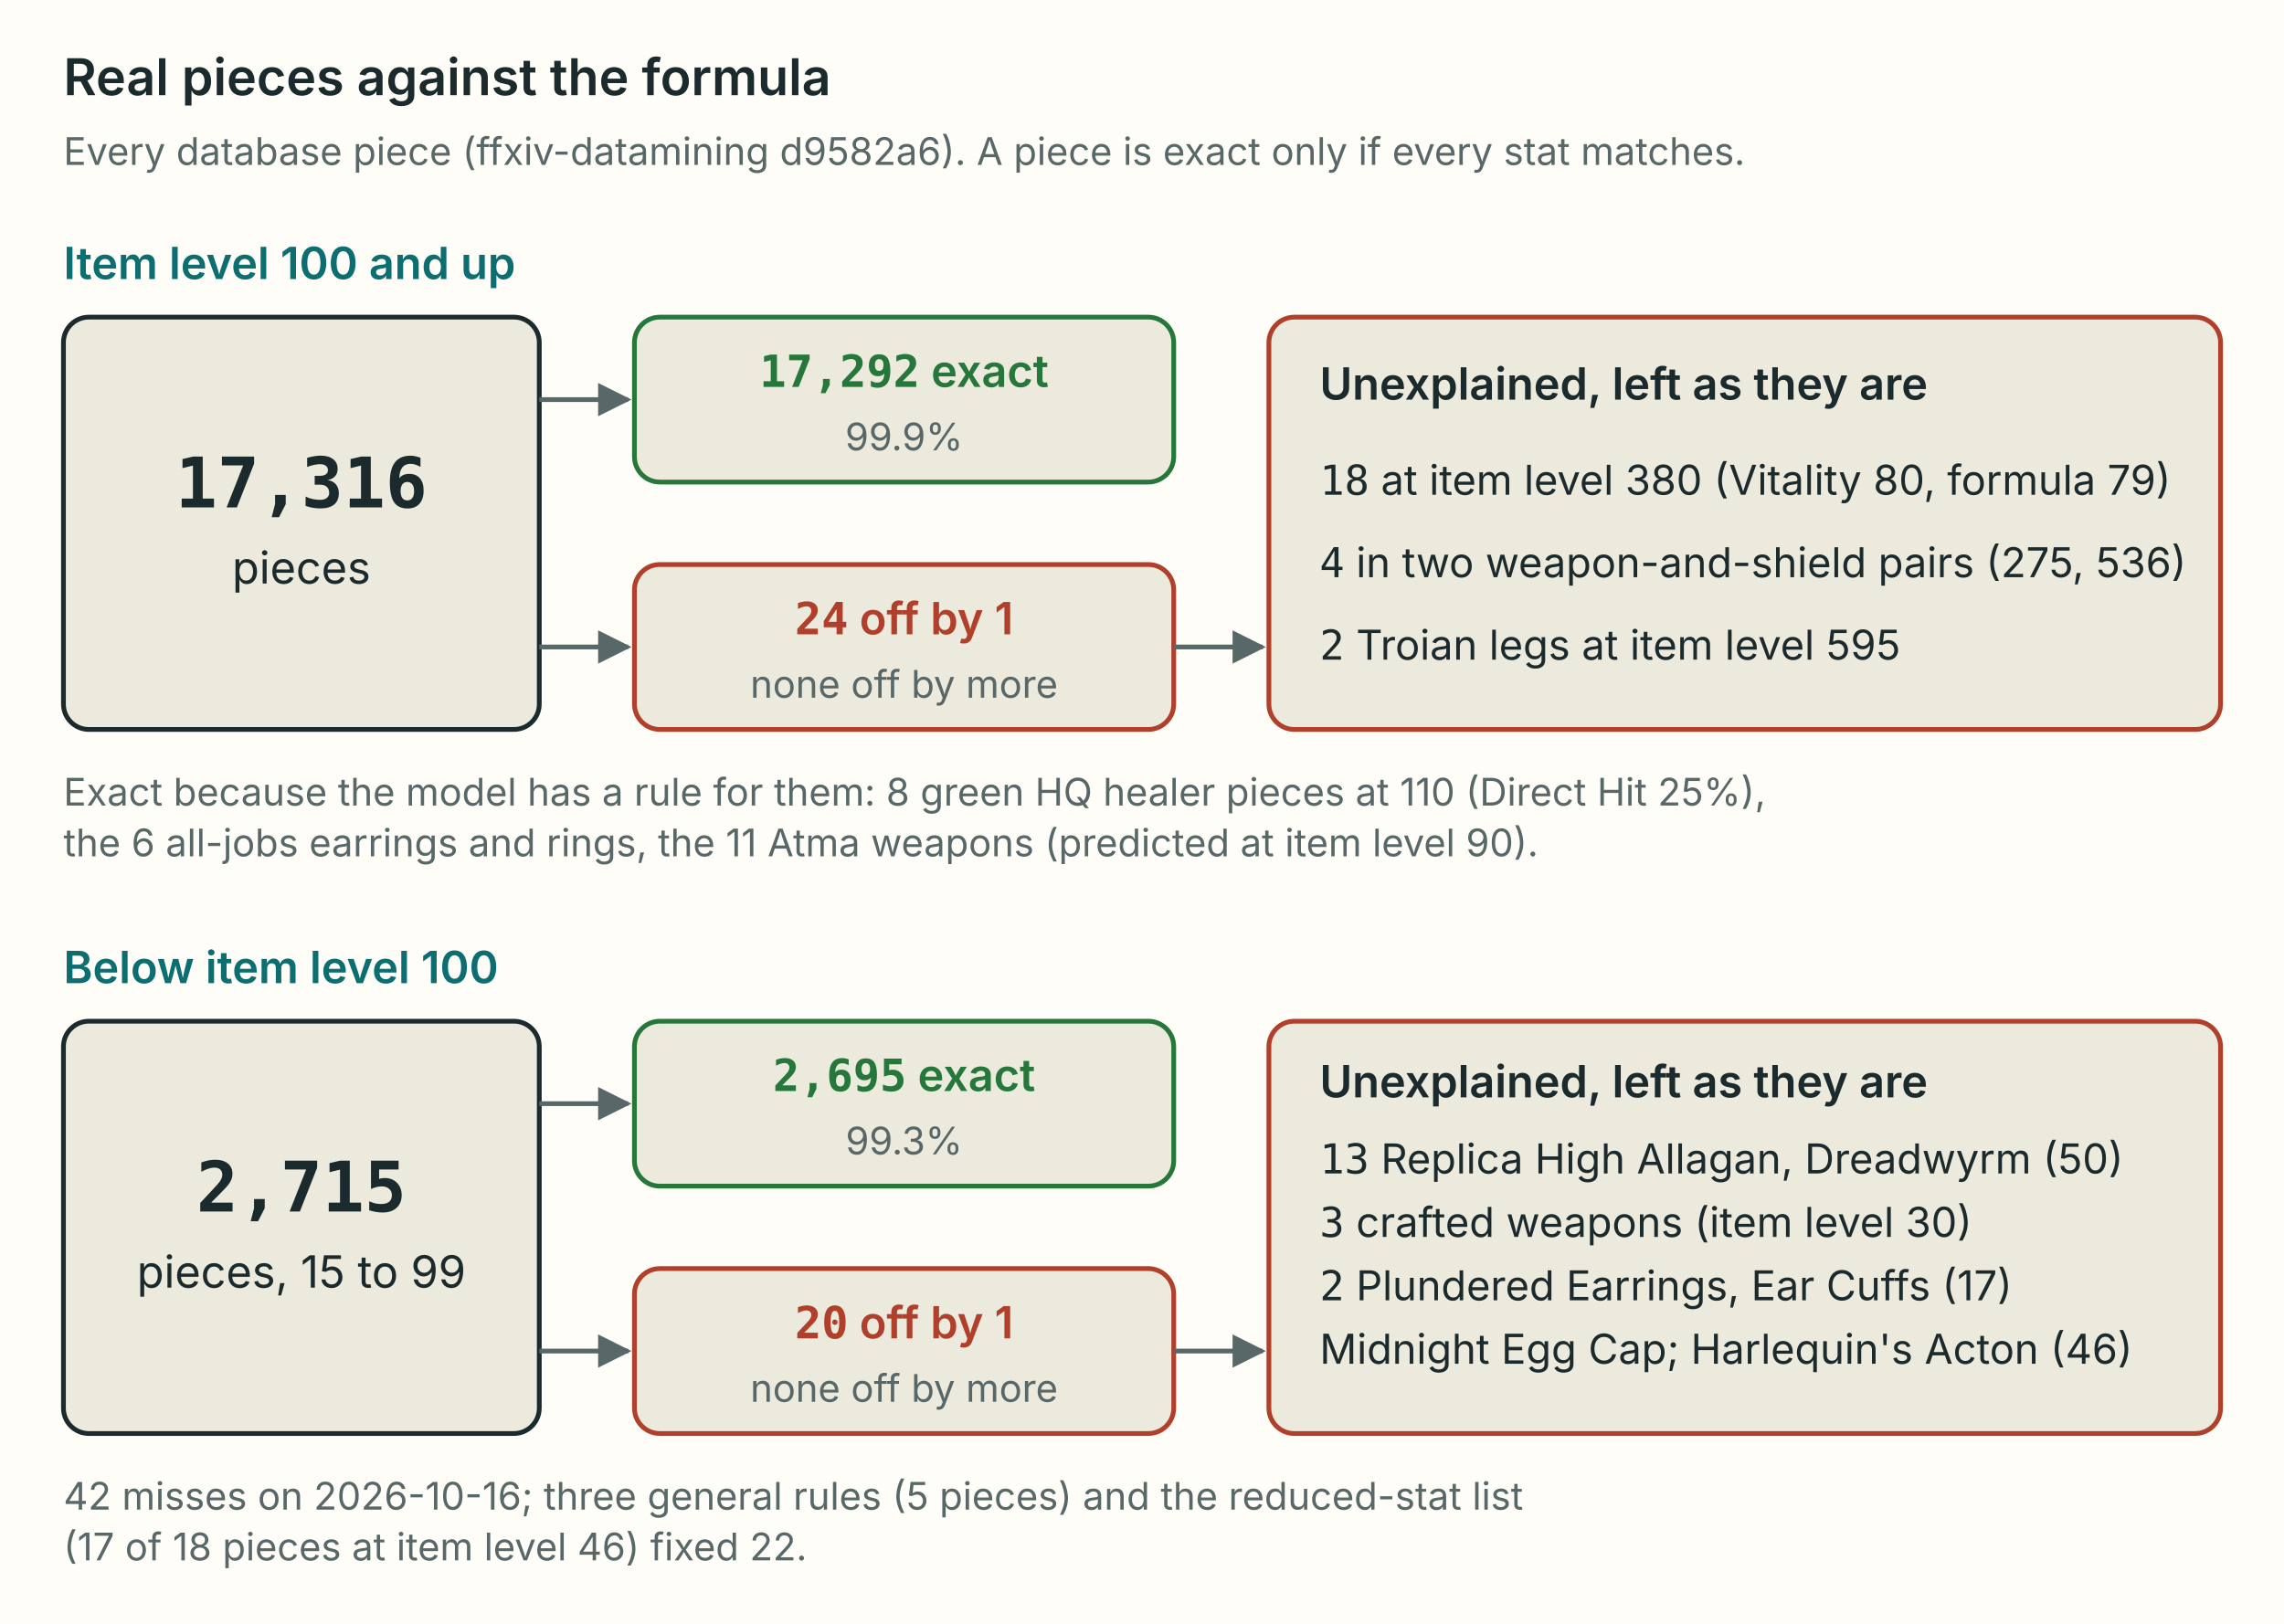
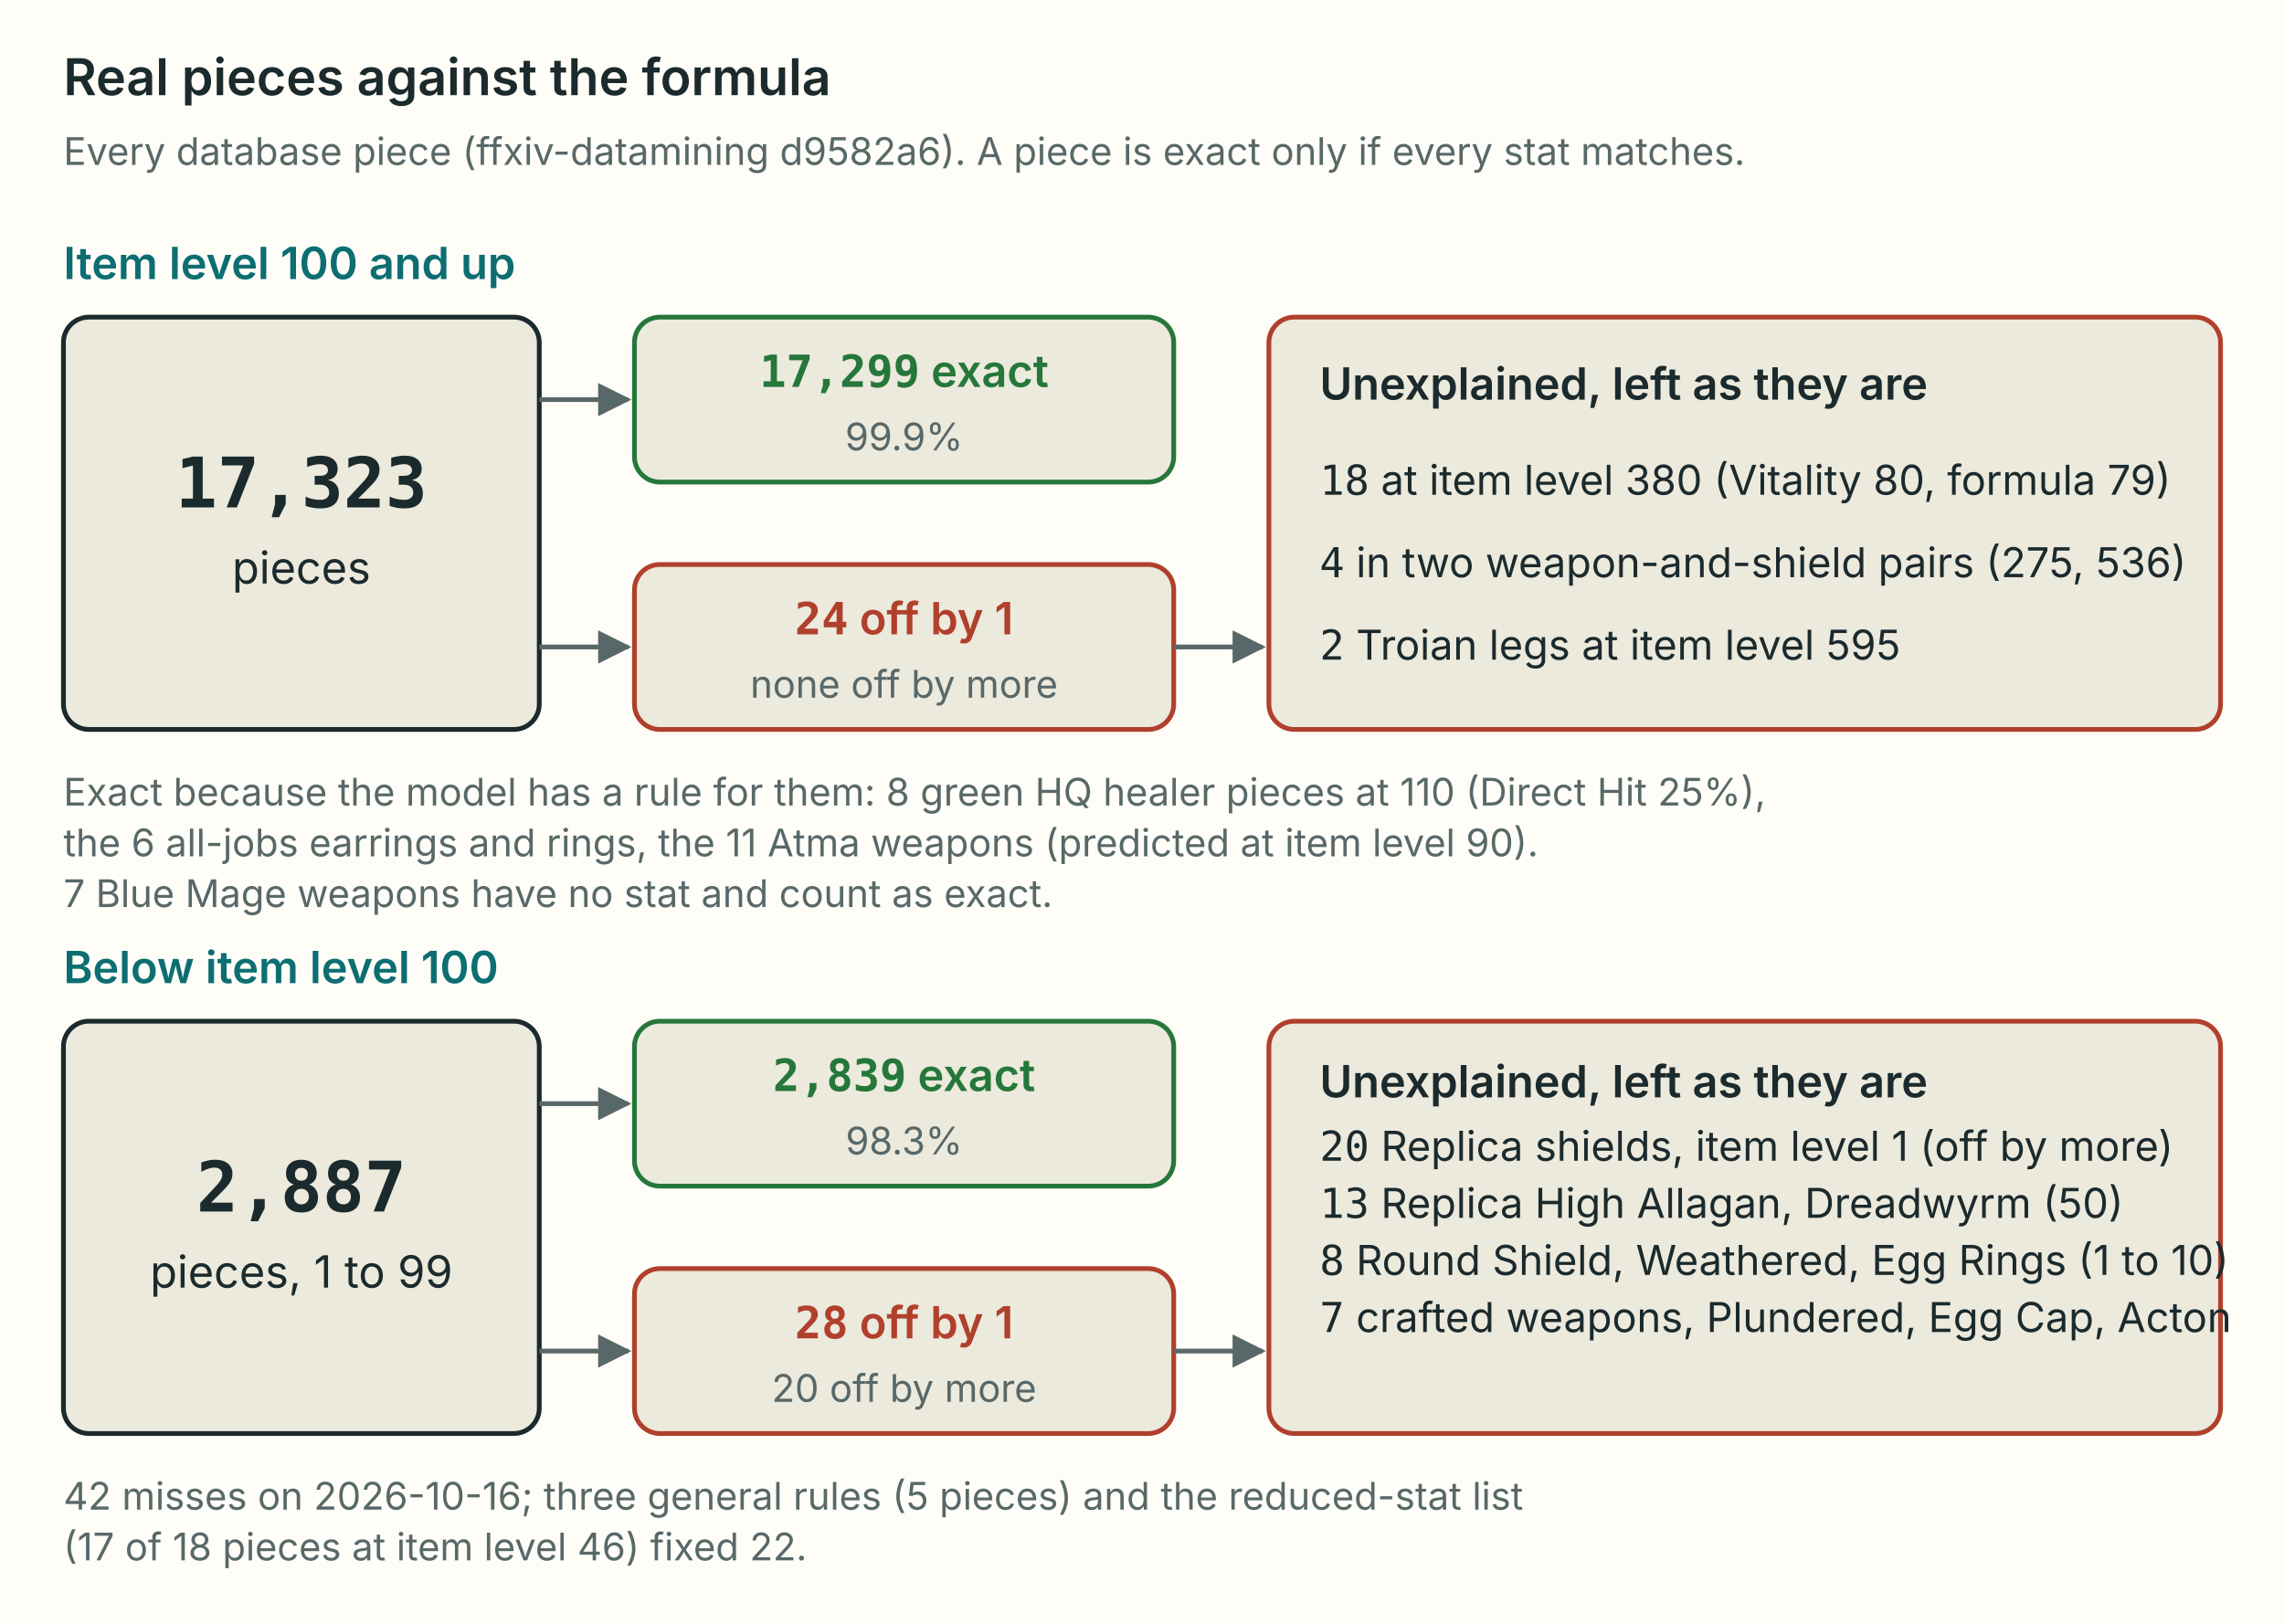
<svg xmlns="http://www.w3.org/2000/svg" viewBox="0 0 720 512" role="img" aria-labelledby="t d">
  <style>
  .bg { fill: #fffdf7; }
  .box { fill: #ece9dd; stroke: #1b2a2c; stroke-width: 1.5; }
  .goodbox { fill: #ece9dd; stroke: #25773a; stroke-width: 1.5; }
  .badbox { fill: #ece9dd; stroke: #b0402c; stroke-width: 1.5; }
  .fg { fill: #1b2a2c; }
  .muted { fill: #586869; }
  .accent { fill: #0d6e72; }
  .bad { fill: #b0402c; }
  .good { fill: #25773a; }
  .s-muted { stroke: #586869; }
  text { font-family: system-ui, -apple-system, "Segoe UI", sans-serif; font-size: 14px; }
  .num { font-family: ui-monospace, Consolas, monospace; }
  .big { font-size: 22px; font-weight: 600; }
  .small { font-size: 12px; }
  .list { font-size: 13px; }
  .title { font-size: 16px; font-weight: 600; }
  .head { font-weight: 600; }
  @media (prefers-color-scheme: dark) {
    .bg { fill: #142023; }
    .box { fill: #1b2b2e; stroke: #e5eeed; }
    .goodbox { fill: #1b2b2e; stroke: #6cc788; }
    .badbox { fill: #1b2b2e; stroke: #f08a74; }
    .fg { fill: #e5eeed; }
    .muted { fill: #92a5a5; }
    .accent { fill: #4cc2b6; }
    .bad { fill: #f08a74; }
    .good { fill: #6cc788; }
    .s-muted { stroke: #92a5a5; }
  }
</style>
  <defs>
    <marker id="arrow" viewBox="0 0 10 10" refX="9" refY="5" markerWidth="7" markerHeight="7" orient="auto-start-reverse">
      <path d="M0,0 L10,5 L0,10 z" class="muted" />
    </marker>
  </defs>
  <rect class="bg" x="0" y="0" width="720" height="512" />
  <text class="title fg" x="20" y="30">Real pieces against the formula</text>
  <text class="small muted" x="20" y="52">Every database piece (ffxiv-datamining d9582a6). A piece is exact only if every stat matches.</text>
  <text class="head accent" x="20" y="88">Item level 100 and up</text>
  <rect class="box" x="20" y="100" width="150" height="130" rx="8" />
-   <text class="num big fg" x="95" y="160" text-anchor="middle">17,316</text>
+   <text class="num big fg" x="95" y="160" text-anchor="middle">17,323</text>
  <text class="fg" x="95" y="184" text-anchor="middle">pieces</text>
  <line class="s-muted" x1="170" y1="126" x2="198" y2="126" stroke-width="1.5" marker-end="url(#arrow)" />
  <line class="s-muted" x1="170" y1="204" x2="198" y2="204" stroke-width="1.5" marker-end="url(#arrow)" />
  <rect class="goodbox" x="200" y="100" width="170" height="52" rx="8" />
  <text class="good head" x="285" y="122" text-anchor="middle">
-     <tspan class="num">17,292</tspan> exact</text>
+     <tspan class="num">17,299</tspan> exact</text>
  <text class="small muted" x="285" y="142" text-anchor="middle">99.9%</text>
  <rect class="badbox" x="200" y="178" width="170" height="52" rx="8" />
  <text class="bad head" x="285" y="200" text-anchor="middle">
    <tspan class="num">24</tspan> off by 1</text>
  <text class="small muted" x="285" y="220" text-anchor="middle">none off by more</text>
  <line class="s-muted" x1="370" y1="204" x2="398" y2="204" stroke-width="1.5" marker-end="url(#arrow)" />
  <rect class="badbox" x="400" y="100" width="300" height="130" rx="8" />
  <text class="head fg" x="416" y="126">Unexplained, left as they are</text>
  <text class="list fg" x="416" y="156">
    <tspan class="num">18</tspan> at item level 380 (Vitality 80, formula 79)</text>
  <text class="list fg" x="416" y="182">
    <tspan class="num">4</tspan> in two weapon-and-shield pairs (275, 536)</text>
  <text class="list fg" x="416" y="208">
    <tspan class="num">2</tspan> Troian legs at item level 595</text>
  <text class="small muted" x="20" y="254">Exact because the model has a rule for them: 8 green HQ healer pieces at 110 (Direct Hit 25%),</text>
  <text class="small muted" x="20" y="270">the 6 all-jobs earrings and rings, the 11 Atma weapons (predicted at item level 90).</text>
+   <text class="small muted" x="20" y="286">7 Blue Mage weapons have no stat and count as exact.</text>
  <text class="head accent" x="20" y="310">Below item level 100</text>
  <rect class="box" x="20" y="322" width="150" height="130" rx="8" />
-   <text class="num big fg" x="95" y="382" text-anchor="middle">2,715</text>
-   <text class="fg" x="95" y="406" text-anchor="middle">pieces, 15 to 99</text>
+   <text class="num big fg" x="95" y="382" text-anchor="middle">2,887</text>
+   <text class="fg" x="95" y="406" text-anchor="middle">pieces, 1 to 99</text>
  <line class="s-muted" x1="170" y1="348" x2="198" y2="348" stroke-width="1.5" marker-end="url(#arrow)" />
  <line class="s-muted" x1="170" y1="426" x2="198" y2="426" stroke-width="1.5" marker-end="url(#arrow)" />
  <rect class="goodbox" x="200" y="322" width="170" height="52" rx="8" />
  <text class="good head" x="285" y="344" text-anchor="middle">
-     <tspan class="num">2,695</tspan> exact</text>
-   <text class="small muted" x="285" y="364" text-anchor="middle">99.3%</text>
+     <tspan class="num">2,839</tspan> exact</text>
+   <text class="small muted" x="285" y="364" text-anchor="middle">98.3%</text>
  <rect class="badbox" x="200" y="400" width="170" height="52" rx="8" />
  <text class="bad head" x="285" y="422" text-anchor="middle">
-     <tspan class="num">20</tspan> off by 1</text>
-   <text class="small muted" x="285" y="442" text-anchor="middle">none off by more</text>
+     <tspan class="num">28</tspan> off by 1</text>
+   <text class="small muted" x="285" y="442" text-anchor="middle">20 off by more</text>
  <line class="s-muted" x1="370" y1="426" x2="398" y2="426" stroke-width="1.5" marker-end="url(#arrow)" />
  <rect class="badbox" x="400" y="322" width="300" height="130" rx="8" />
  <text class="head fg" x="416" y="346">Unexplained, left as they are</text>
-   <text class="list fg" x="416" y="370">
+   <text class="list fg" x="416" y="366">
+     <tspan class="num">20</tspan> Replica shields, item level 1 (off by more)</text>
+   <text class="list fg" x="416" y="384">
    <tspan class="num">13</tspan> Replica High Allagan, Dreadwyrm (50)</text>
-   <text class="list fg" x="416" y="390">
-     <tspan class="num">3</tspan> crafted weapons (item level 30)</text>
-   <text class="list fg" x="416" y="410">
-     <tspan class="num">2</tspan> Plundered Earrings, Ear Cuffs (17)</text>
-   <text class="list fg" x="416" y="430">Midnight Egg Cap; Harlequin's Acton (46)</text>
+   <text class="list fg" x="416" y="402">
+     <tspan class="num">8</tspan> Round Shield, Weathered, Egg Rings (1 to 10)</text>
+   <text class="list fg" x="416" y="420">
+     <tspan class="num">7</tspan> crafted weapons, Plundered, Egg Cap, Acton</text>
  <text class="small muted" x="20" y="476">42 misses on 2026-10-16; three general rules (5 pieces) and the reduced-stat list</text>
  <text class="small muted" x="20" y="492">(17 of 18 pieces at item level 46) fixed 22.</text>
</svg>
